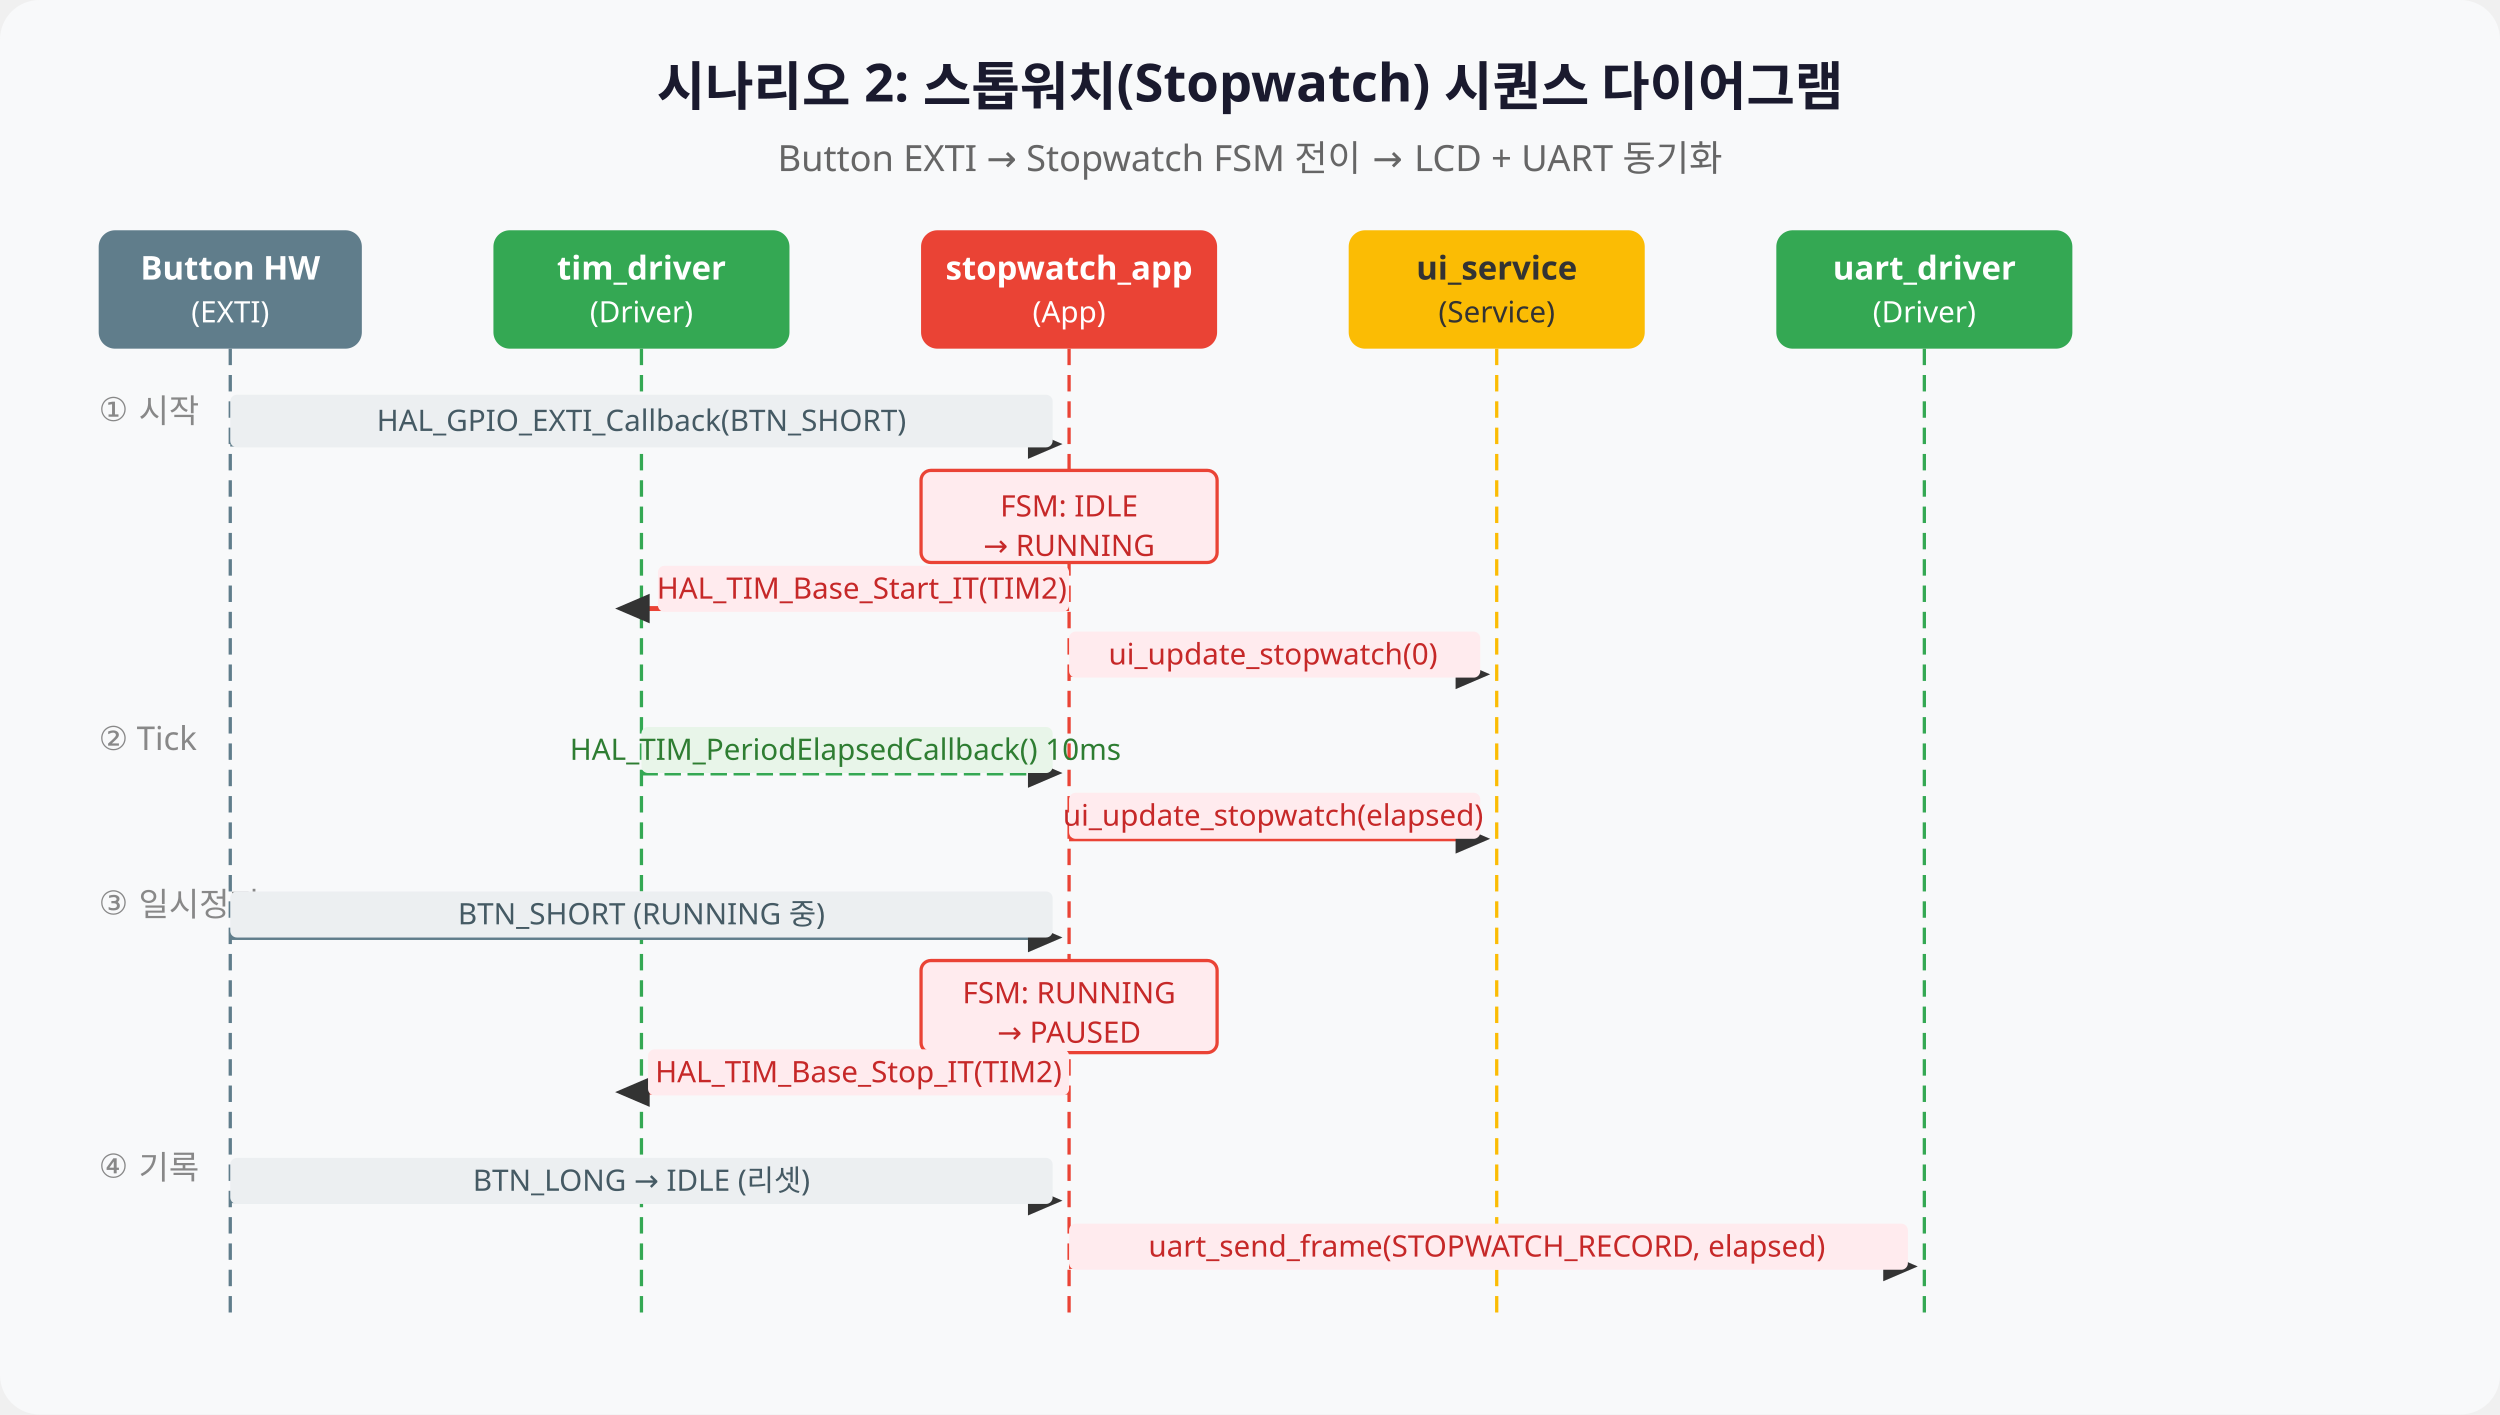
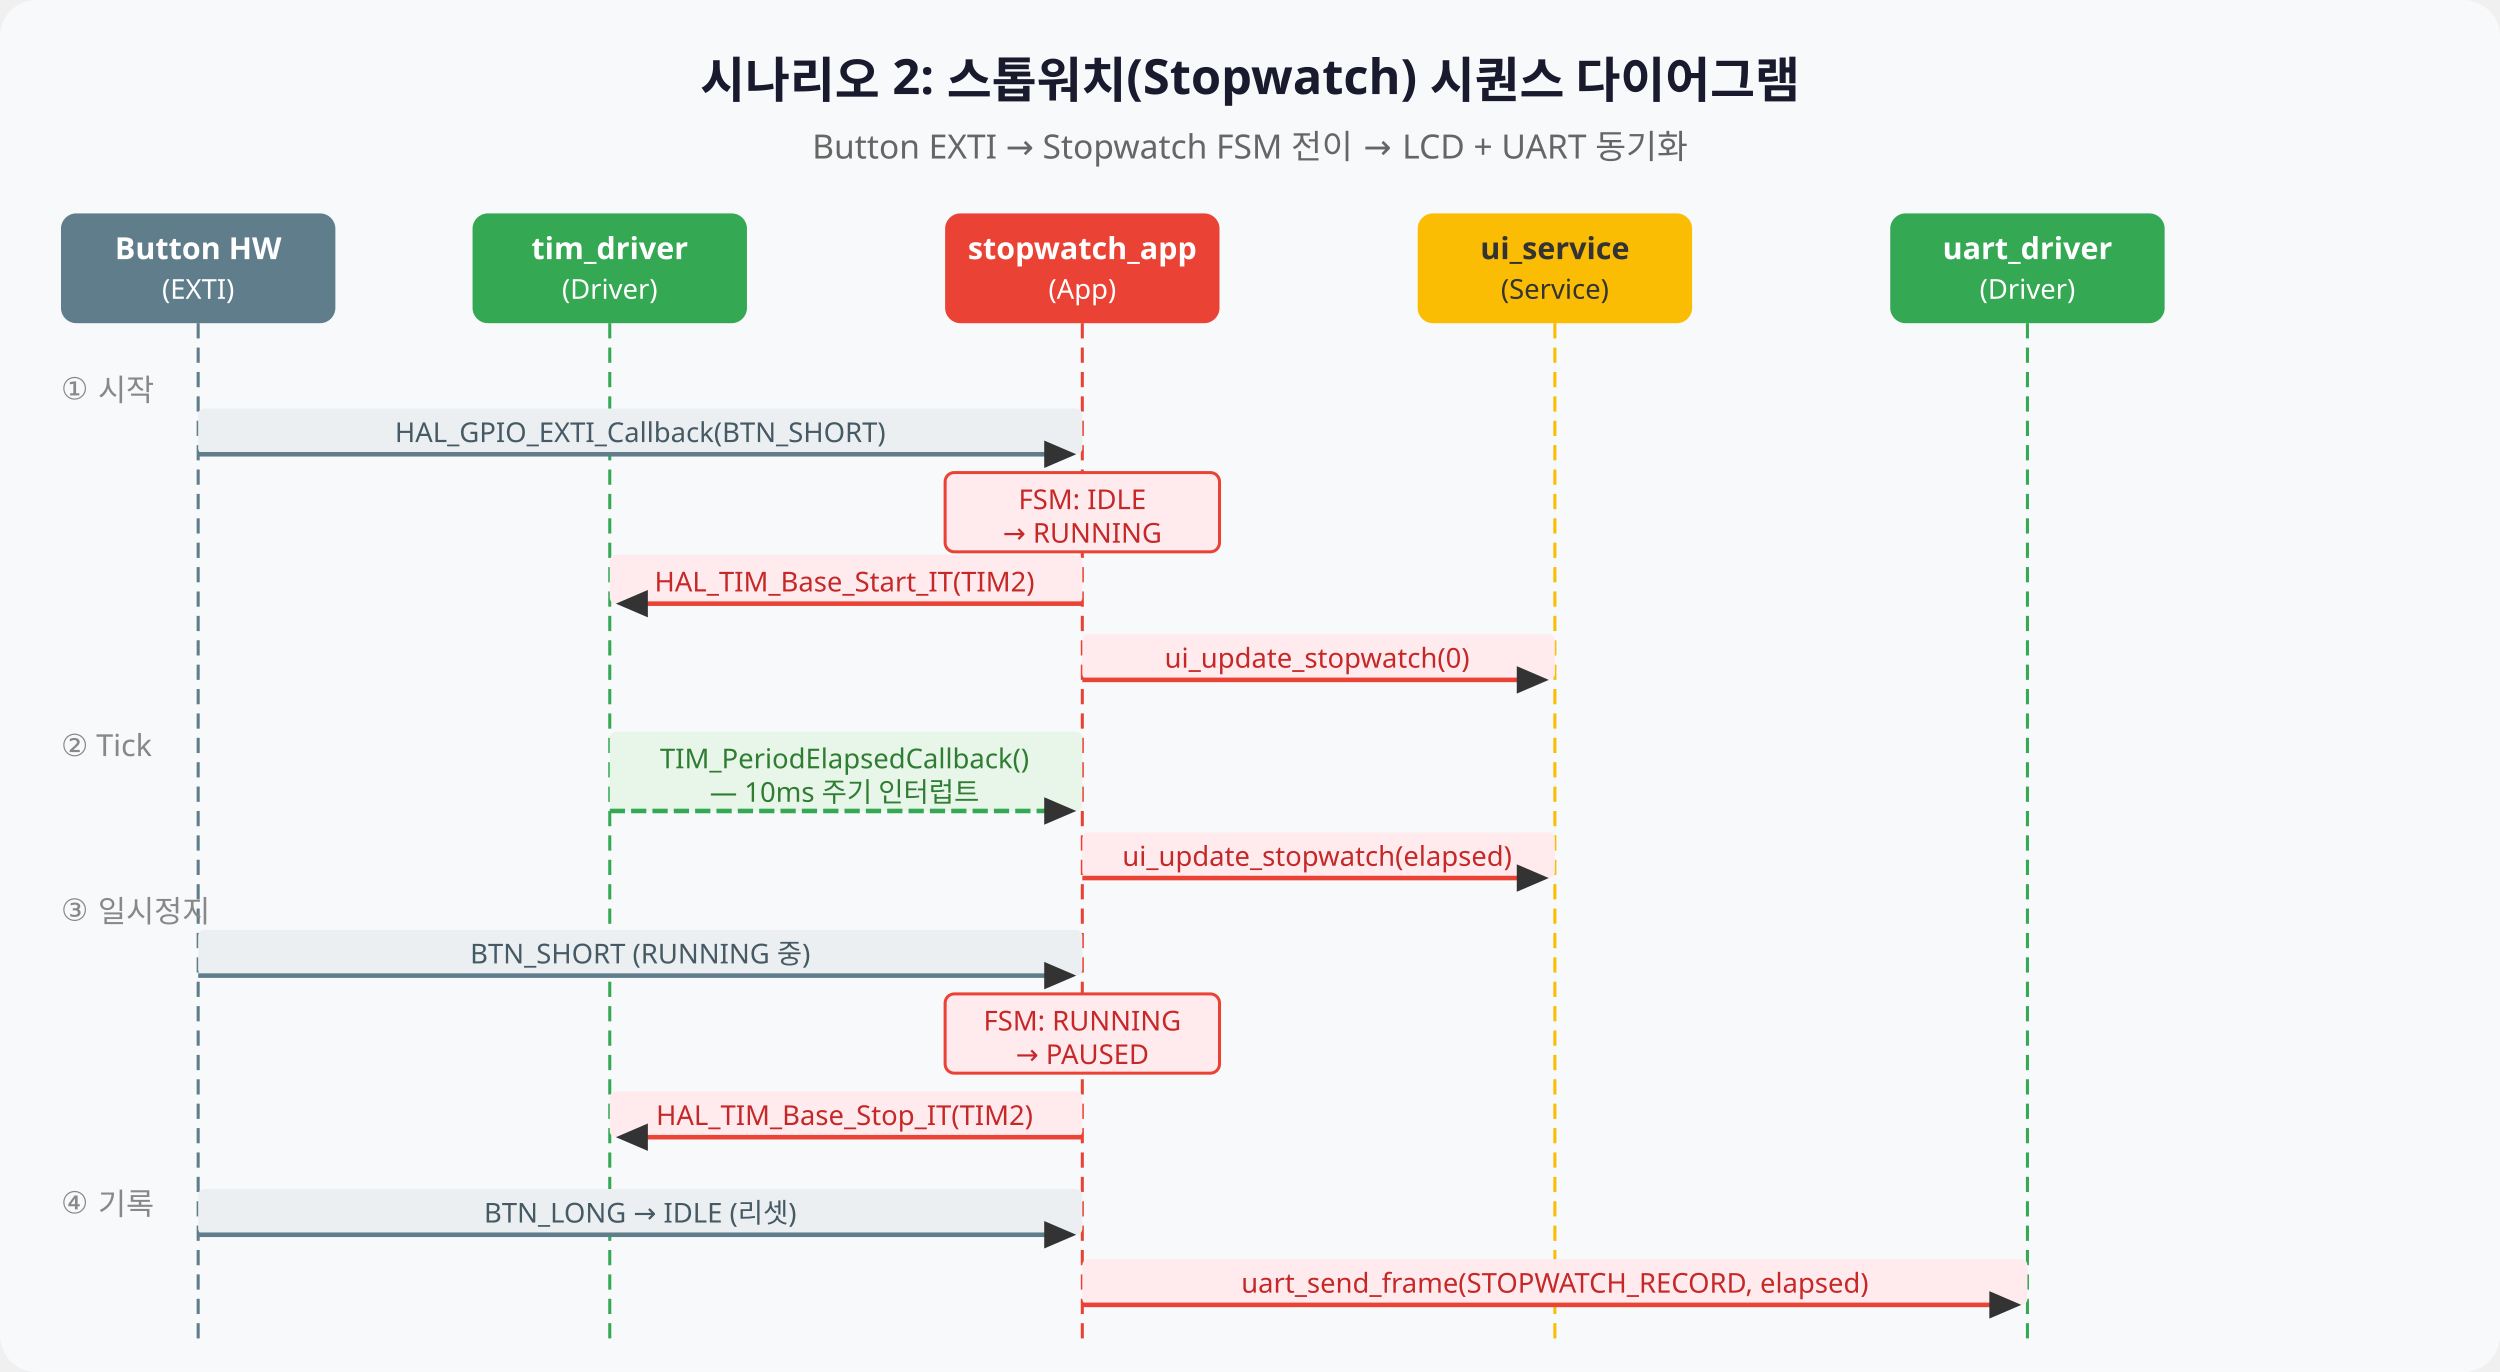
- <svg xmlns="http://www.w3.org/2000/svg" width="760" height="430" font-family="'Noto Sans KR', sans-serif" viewBox="0 0 760 430">
-   <rect width="760" height="430" fill="#F8F9FA" rx="12" />
-   <text x="380" y="32" text-anchor="middle" font-size="16" font-weight="bold" fill="#1A1A2E">시나리오 2: 스톱워치(Stopwatch) 시퀀스 다이어그램</text>
-   <text x="380" y="52" text-anchor="middle" font-size="11" fill="#666">Button EXTI → Stopwatch FSM 전이 → LCD + UART 동기화</text>
-   <rect x="30" y="70" width="80" height="36" fill="#607D8B" rx="5" />
-   <text x="70" y="85" text-anchor="middle" font-size="10" fill="white" font-weight="bold">Button HW</text>
-   <text x="70" y="98" text-anchor="middle" font-size="9" fill="white">(EXTI)</text>
-   <rect x="150" y="70" width="90" height="36" fill="#34A853" rx="5" />
-   <text x="195" y="85" text-anchor="middle" font-size="10" fill="white" font-weight="bold">tim_driver</text>
-   <text x="195" y="98" text-anchor="middle" font-size="9" fill="white">(Driver)</text>
-   <rect x="280" y="70" width="90" height="36" fill="#EA4335" rx="5" />
-   <text x="325" y="85" text-anchor="middle" font-size="10" fill="white" font-weight="bold">stopwatch_app</text>
-   <text x="325" y="98" text-anchor="middle" font-size="9" fill="white">(App)</text>
-   <rect x="410" y="70" width="90" height="36" fill="#FBBC04" rx="5" />
-   <text x="455" y="85" text-anchor="middle" font-size="10" fill="#333" font-weight="bold">ui_service</text>
-   <text x="455" y="98" text-anchor="middle" font-size="9" fill="#333">(Service)</text>
-   <rect x="540" y="70" width="90" height="36" fill="#34A853" rx="5" />
-   <text x="585" y="85" text-anchor="middle" font-size="10" fill="white" font-weight="bold">uart_driver</text>
-   <text x="585" y="98" text-anchor="middle" font-size="9" fill="white">(Driver)</text>
-   <line x1="70" y1="106" x2="70" y2="400" stroke="#607D8B" stroke-width="1" stroke-dasharray="5,3" />
-   <line x1="195" y1="106" x2="195" y2="400" stroke="#34A853" stroke-width="1" stroke-dasharray="5,3" />
-   <line x1="325" y1="106" x2="325" y2="400" stroke="#EA4335" stroke-width="1" stroke-dasharray="5,3" />
-   <line x1="455" y1="106" x2="455" y2="400" stroke="#FBBC04" stroke-width="1" stroke-dasharray="5,3" />
-   <line x1="585" y1="106" x2="585" y2="400" stroke="#34A853" stroke-width="1" stroke-dasharray="5,3" />
-   <text x="30" y="128" font-size="10" fill="#888">① 시작</text>
-   <line x1="70" y1="135" x2="320" y2="135" stroke="#607D8B" stroke-width="1.5" marker-end="url(#arr2)" />
-   <rect x="70" y="120" width="250" height="16" fill="#ECEFF1" rx="2" />
-   <text x="195" y="131" text-anchor="middle" font-size="9" fill="#455A64">HAL_GPIO_EXTI_Callback(BTN_SHORT)</text>
-   <line x1="325" y1="155" x2="325" y2="171" stroke="#EA4335" />
-   <rect x="280" y="143" width="90" height="28" fill="#FFEBEE" stroke="#EA4335" rx="3" />
-   <text x="325" y="157" text-anchor="middle" font-size="9" fill="#C62828">FSM: IDLE</text>
-   <text x="325" y="169" text-anchor="middle" font-size="9" fill="#C62828">→ RUNNING</text>
-   <line x1="325" y1="185" x2="190" y2="185" stroke="#EA4335" stroke-width="1.5" marker-end="url(#arr2)" />
-   <rect x="200" y="172" width="125" height="14" fill="#FFEBEE" rx="2" />
-   <text x="262" y="182" text-anchor="middle" font-size="9" fill="#C62828">HAL_TIM_Base_Start_IT(TIM2)</text>
-   <line x1="325" y1="205" x2="450" y2="205" stroke="#EA4335" stroke-width="1.5" marker-end="url(#arr2)" />
-   <rect x="325" y="192" width="125" height="14" fill="#FFEBEE" rx="2" />
-   <text x="387" y="202" text-anchor="middle" font-size="9" fill="#C62828">ui_update_stopwatch(0)</text>
-   <text x="30" y="228" font-size="10" fill="#888">② Tick</text>
-   <line x1="195" y1="235" x2="320" y2="235" stroke="#34A853" stroke-width="1.5" stroke-dasharray="5,2" marker-end="url(#arr2)" />
-   <rect x="195" y="221" width="125" height="14" fill="#E8F5E9" rx="2" />
-   <text x="257" y="231" text-anchor="middle" font-size="9" fill="#2E7D32">HAL_TIM_PeriodElapsedCallback() 10ms</text>
-   <line x1="325" y1="255" x2="450" y2="255" stroke="#EA4335" stroke-width="1.5" marker-end="url(#arr2)" />
-   <rect x="325" y="241" width="125" height="14" fill="#FFEBEE" rx="2" />
-   <text x="387" y="251" text-anchor="middle" font-size="9" fill="#C62828">ui_update_stopwatch(elapsed)</text>
-   <text x="30" y="278" font-size="10" fill="#888">③ 일시정지</text>
-   <line x1="70" y1="285" x2="320" y2="285" stroke="#607D8B" stroke-width="1.5" marker-end="url(#arr2)" />
-   <rect x="70" y="271" width="250" height="14" fill="#ECEFF1" rx="2" />
-   <text x="195" y="281" text-anchor="middle" font-size="9" fill="#455A64">BTN_SHORT (RUNNING 중)</text>
-   <rect x="280" y="292" width="90" height="28" fill="#FFEBEE" stroke="#EA4335" rx="3" />
-   <text x="325" y="305" text-anchor="middle" font-size="9" fill="#C62828">FSM: RUNNING</text>
-   <text x="325" y="317" text-anchor="middle" font-size="9" fill="#C62828">→ PAUSED</text>
-   <line x1="325" y1="332" x2="190" y2="332" stroke="#EA4335" stroke-width="1.5" marker-end="url(#arr2)" />
-   <rect x="197" y="319" width="128" height="14" fill="#FFEBEE" rx="2" />
-   <text x="261" y="329" text-anchor="middle" font-size="9" fill="#C62828">HAL_TIM_Base_Stop_IT(TIM2)</text>
-   <text x="30" y="358" font-size="10" fill="#888">④ 기록</text>
-   <line x1="70" y1="365" x2="320" y2="365" stroke="#607D8B" stroke-width="1.5" marker-end="url(#arr2)" />
-   <rect x="70" y="352" width="250" height="14" fill="#ECEFF1" rx="2" />
-   <text x="195" y="362" text-anchor="middle" font-size="9" fill="#455A64">BTN_LONG → IDLE (리셋)</text>
-   <line x1="325" y1="385" x2="580" y2="385" stroke="#EA4335" stroke-width="1.5" marker-end="url(#arr2)" />
-   <rect x="325" y="372" width="255" height="14" fill="#FFEBEE" rx="2" />
-   <text x="452" y="382" text-anchor="middle" font-size="9" fill="#C62828">uart_send_frame(STOPWATCH_RECORD, elapsed)</text>
+ <svg xmlns="http://www.w3.org/2000/svg" width="820" height="450" font-family="'Noto Sans KR', sans-serif" viewBox="0 0 820 450">
+   <rect width="820" height="450" fill="#F8F9FA" rx="12" />
+   <text x="410" y="32" text-anchor="middle" font-size="16" font-weight="bold" fill="#1A1A2E">시나리오 2: 스톱워치(Stopwatch) 시퀀스 다이어그램</text>
+   <text x="410" y="52" text-anchor="middle" font-size="11" fill="#666">Button EXTI → Stopwatch FSM 전이 → LCD + UART 동기화</text>
+   <rect x="20" y="70" width="90" height="36" fill="#607D8B" rx="5" />
+   <text x="65" y="85" text-anchor="middle" font-size="10" fill="white" font-weight="bold">Button HW</text>
+   <text x="65" y="98" text-anchor="middle" font-size="9" fill="white">(EXTI)</text>
+   <rect x="155" y="70" width="90" height="36" fill="#34A853" rx="5" />
+   <text x="200" y="85" text-anchor="middle" font-size="10" fill="white" font-weight="bold">tim_driver</text>
+   <text x="200" y="98" text-anchor="middle" font-size="9" fill="white">(Driver)</text>
+   <rect x="310" y="70" width="90" height="36" fill="#EA4335" rx="5" />
+   <text x="355" y="85" text-anchor="middle" font-size="10" fill="white" font-weight="bold">stopwatch_app</text>
+   <text x="355" y="98" text-anchor="middle" font-size="9" fill="white">(App)</text>
+   <rect x="465" y="70" width="90" height="36" fill="#FBBC04" rx="5" />
+   <text x="510" y="85" text-anchor="middle" font-size="10" fill="#333" font-weight="bold">ui_service</text>
+   <text x="510" y="98" text-anchor="middle" font-size="9" fill="#333">(Service)</text>
+   <rect x="620" y="70" width="90" height="36" fill="#34A853" rx="5" />
+   <text x="665" y="85" text-anchor="middle" font-size="10" fill="white" font-weight="bold">uart_driver</text>
+   <text x="665" y="98" text-anchor="middle" font-size="9" fill="white">(Driver)</text>
+   <line x1="65" y1="106" x2="65" y2="440" stroke="#607D8B" stroke-width="1" stroke-dasharray="5,3" />
+   <line x1="200" y1="106" x2="200" y2="440" stroke="#34A853" stroke-width="1" stroke-dasharray="5,3" />
+   <line x1="355" y1="106" x2="355" y2="440" stroke="#EA4335" stroke-width="1" stroke-dasharray="5,3" />
+   <line x1="510" y1="106" x2="510" y2="440" stroke="#FBBC04" stroke-width="1" stroke-dasharray="5,3" />
+   <line x1="665" y1="106" x2="665" y2="440" stroke="#34A853" stroke-width="1" stroke-dasharray="5,3" />
+   <text x="20" y="131" font-size="10" fill="#888">① 시작</text>
+   <rect x="65" y="134" width="290" height="15" fill="#ECEFF1" rx="2" />
+   <text x="210" y="145" text-anchor="middle" font-size="9" fill="#455A64">HAL_GPIO_EXTI_Callback(BTN_SHORT)</text>
+   <line x1="65" y1="149" x2="350" y2="149" stroke="#607D8B" stroke-width="1.5" marker-end="url(#arr2)" />
+   <rect x="310" y="155" width="90" height="26" fill="#FFEBEE" stroke="#EA4335" rx="3" />
+   <text x="355" y="167" text-anchor="middle" font-size="9" fill="#C62828">FSM: IDLE</text>
+   <text x="355" y="178" text-anchor="middle" font-size="9" fill="#C62828">→ RUNNING</text>
+   <rect x="200" y="182" width="155" height="16" fill="#FFEBEE" rx="2" />
+   <text x="277" y="194" text-anchor="middle" font-size="9" fill="#C62828">HAL_TIM_Base_Start_IT(TIM2)</text>
+   <line x1="355" y1="198" x2="205" y2="198" stroke="#EA4335" stroke-width="1.5" marker-end="url(#arr2)" />
+   <rect x="355" y="208" width="155" height="15" fill="#FFEBEE" rx="2" />
+   <text x="432" y="219" text-anchor="middle" font-size="9" fill="#C62828">ui_update_stopwatch(0)</text>
+   <line x1="355" y1="223" x2="505" y2="223" stroke="#EA4335" stroke-width="1.5" marker-end="url(#arr2)" />
+   <text x="20" y="248" font-size="10" fill="#888">② Tick</text>
+   <rect x="200" y="240" width="155" height="26" fill="#E8F5E9" rx="2" />
+   <text x="277" y="252" text-anchor="middle" font-size="9" fill="#2E7D32">TIM_PeriodElapsedCallback()</text>
+   <text x="277" y="263" text-anchor="middle" font-size="9" fill="#2E7D32">— 10ms 주기 인터럽트</text>
+   <line x1="200" y1="266" x2="350" y2="266" stroke="#34A853" stroke-width="1.5" stroke-dasharray="5,2" marker-end="url(#arr2)" />
+   <rect x="355" y="273" width="155" height="15" fill="#FFEBEE" rx="2" />
+   <text x="432" y="284" text-anchor="middle" font-size="9" fill="#C62828">ui_update_stopwatch(elapsed)</text>
+   <line x1="355" y1="288" x2="505" y2="288" stroke="#EA4335" stroke-width="1.5" marker-end="url(#arr2)" />
+   <text x="20" y="302" font-size="10" fill="#888">③ 일시정지</text>
+   <rect x="65" y="305" width="290" height="15" fill="#ECEFF1" rx="2" />
+   <text x="210" y="316" text-anchor="middle" font-size="9" fill="#455A64">BTN_SHORT (RUNNING 중)</text>
+   <line x1="65" y1="320" x2="350" y2="320" stroke="#607D8B" stroke-width="1.5" marker-end="url(#arr2)" />
+   <rect x="310" y="326" width="90" height="26" fill="#FFEBEE" stroke="#EA4335" rx="3" />
+   <text x="355" y="338" text-anchor="middle" font-size="9" fill="#C62828">FSM: RUNNING</text>
+   <text x="355" y="349" text-anchor="middle" font-size="9" fill="#C62828">→ PAUSED</text>
+   <rect x="200" y="358" width="155" height="15" fill="#FFEBEE" rx="2" />
+   <text x="277" y="369" text-anchor="middle" font-size="9" fill="#C62828">HAL_TIM_Base_Stop_IT(TIM2)</text>
+   <line x1="355" y1="373" x2="205" y2="373" stroke="#EA4335" stroke-width="1.5" marker-end="url(#arr2)" />
+   <text x="20" y="398" font-size="10" fill="#888">④ 기록</text>
+   <rect x="65" y="390" width="290" height="15" fill="#ECEFF1" rx="2" />
+   <text x="210" y="401" text-anchor="middle" font-size="9" fill="#455A64">BTN_LONG → IDLE (리셋)</text>
+   <line x1="65" y1="405" x2="350" y2="405" stroke="#607D8B" stroke-width="1.5" marker-end="url(#arr2)" />
+   <rect x="355" y="413" width="310" height="15" fill="#FFEBEE" rx="2" />
+   <text x="510" y="424" text-anchor="middle" font-size="9" fill="#C62828">uart_send_frame(STOPWATCH_RECORD, elapsed)</text>
+   <line x1="355" y1="428" x2="660" y2="428" stroke="#EA4335" stroke-width="1.5" marker-end="url(#arr2)" />
  <defs>
    <marker id="arr2" markerWidth="7" markerHeight="7" refX="5" refY="3" orient="auto">
      <path d="M0,0 L0,6 L7,3 z" fill="#333" />
    </marker>
  </defs>
</svg>
